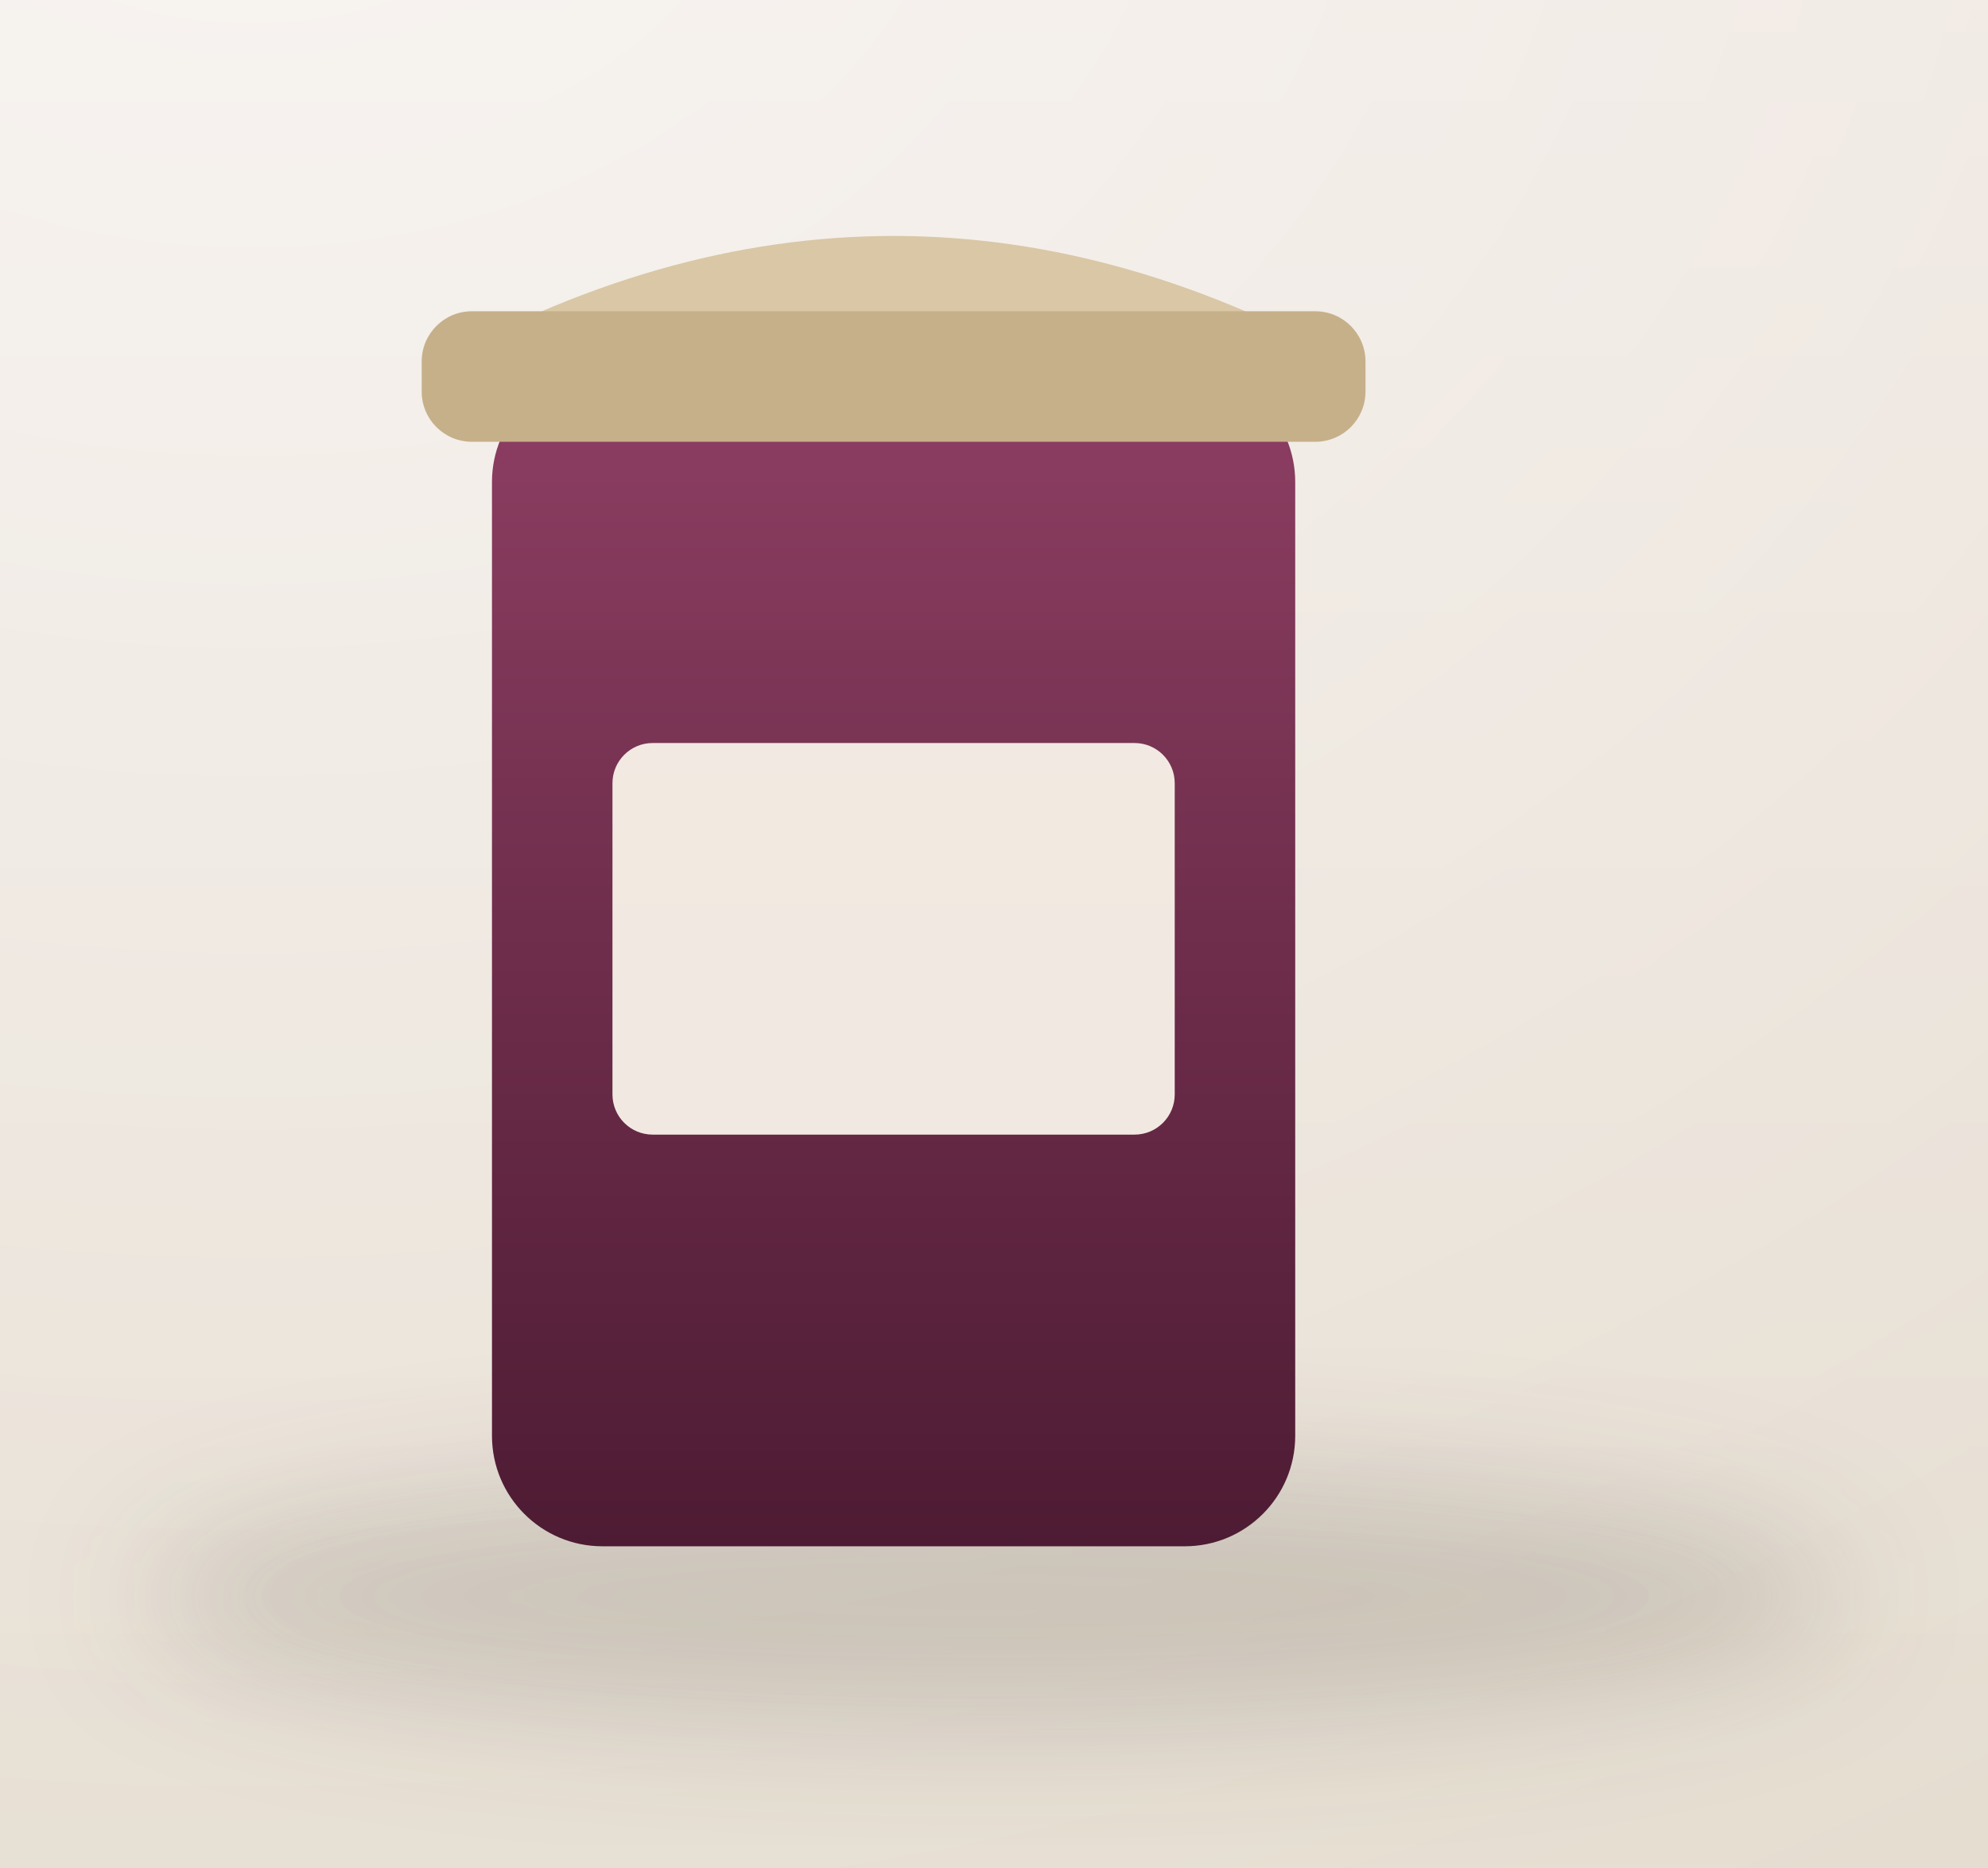
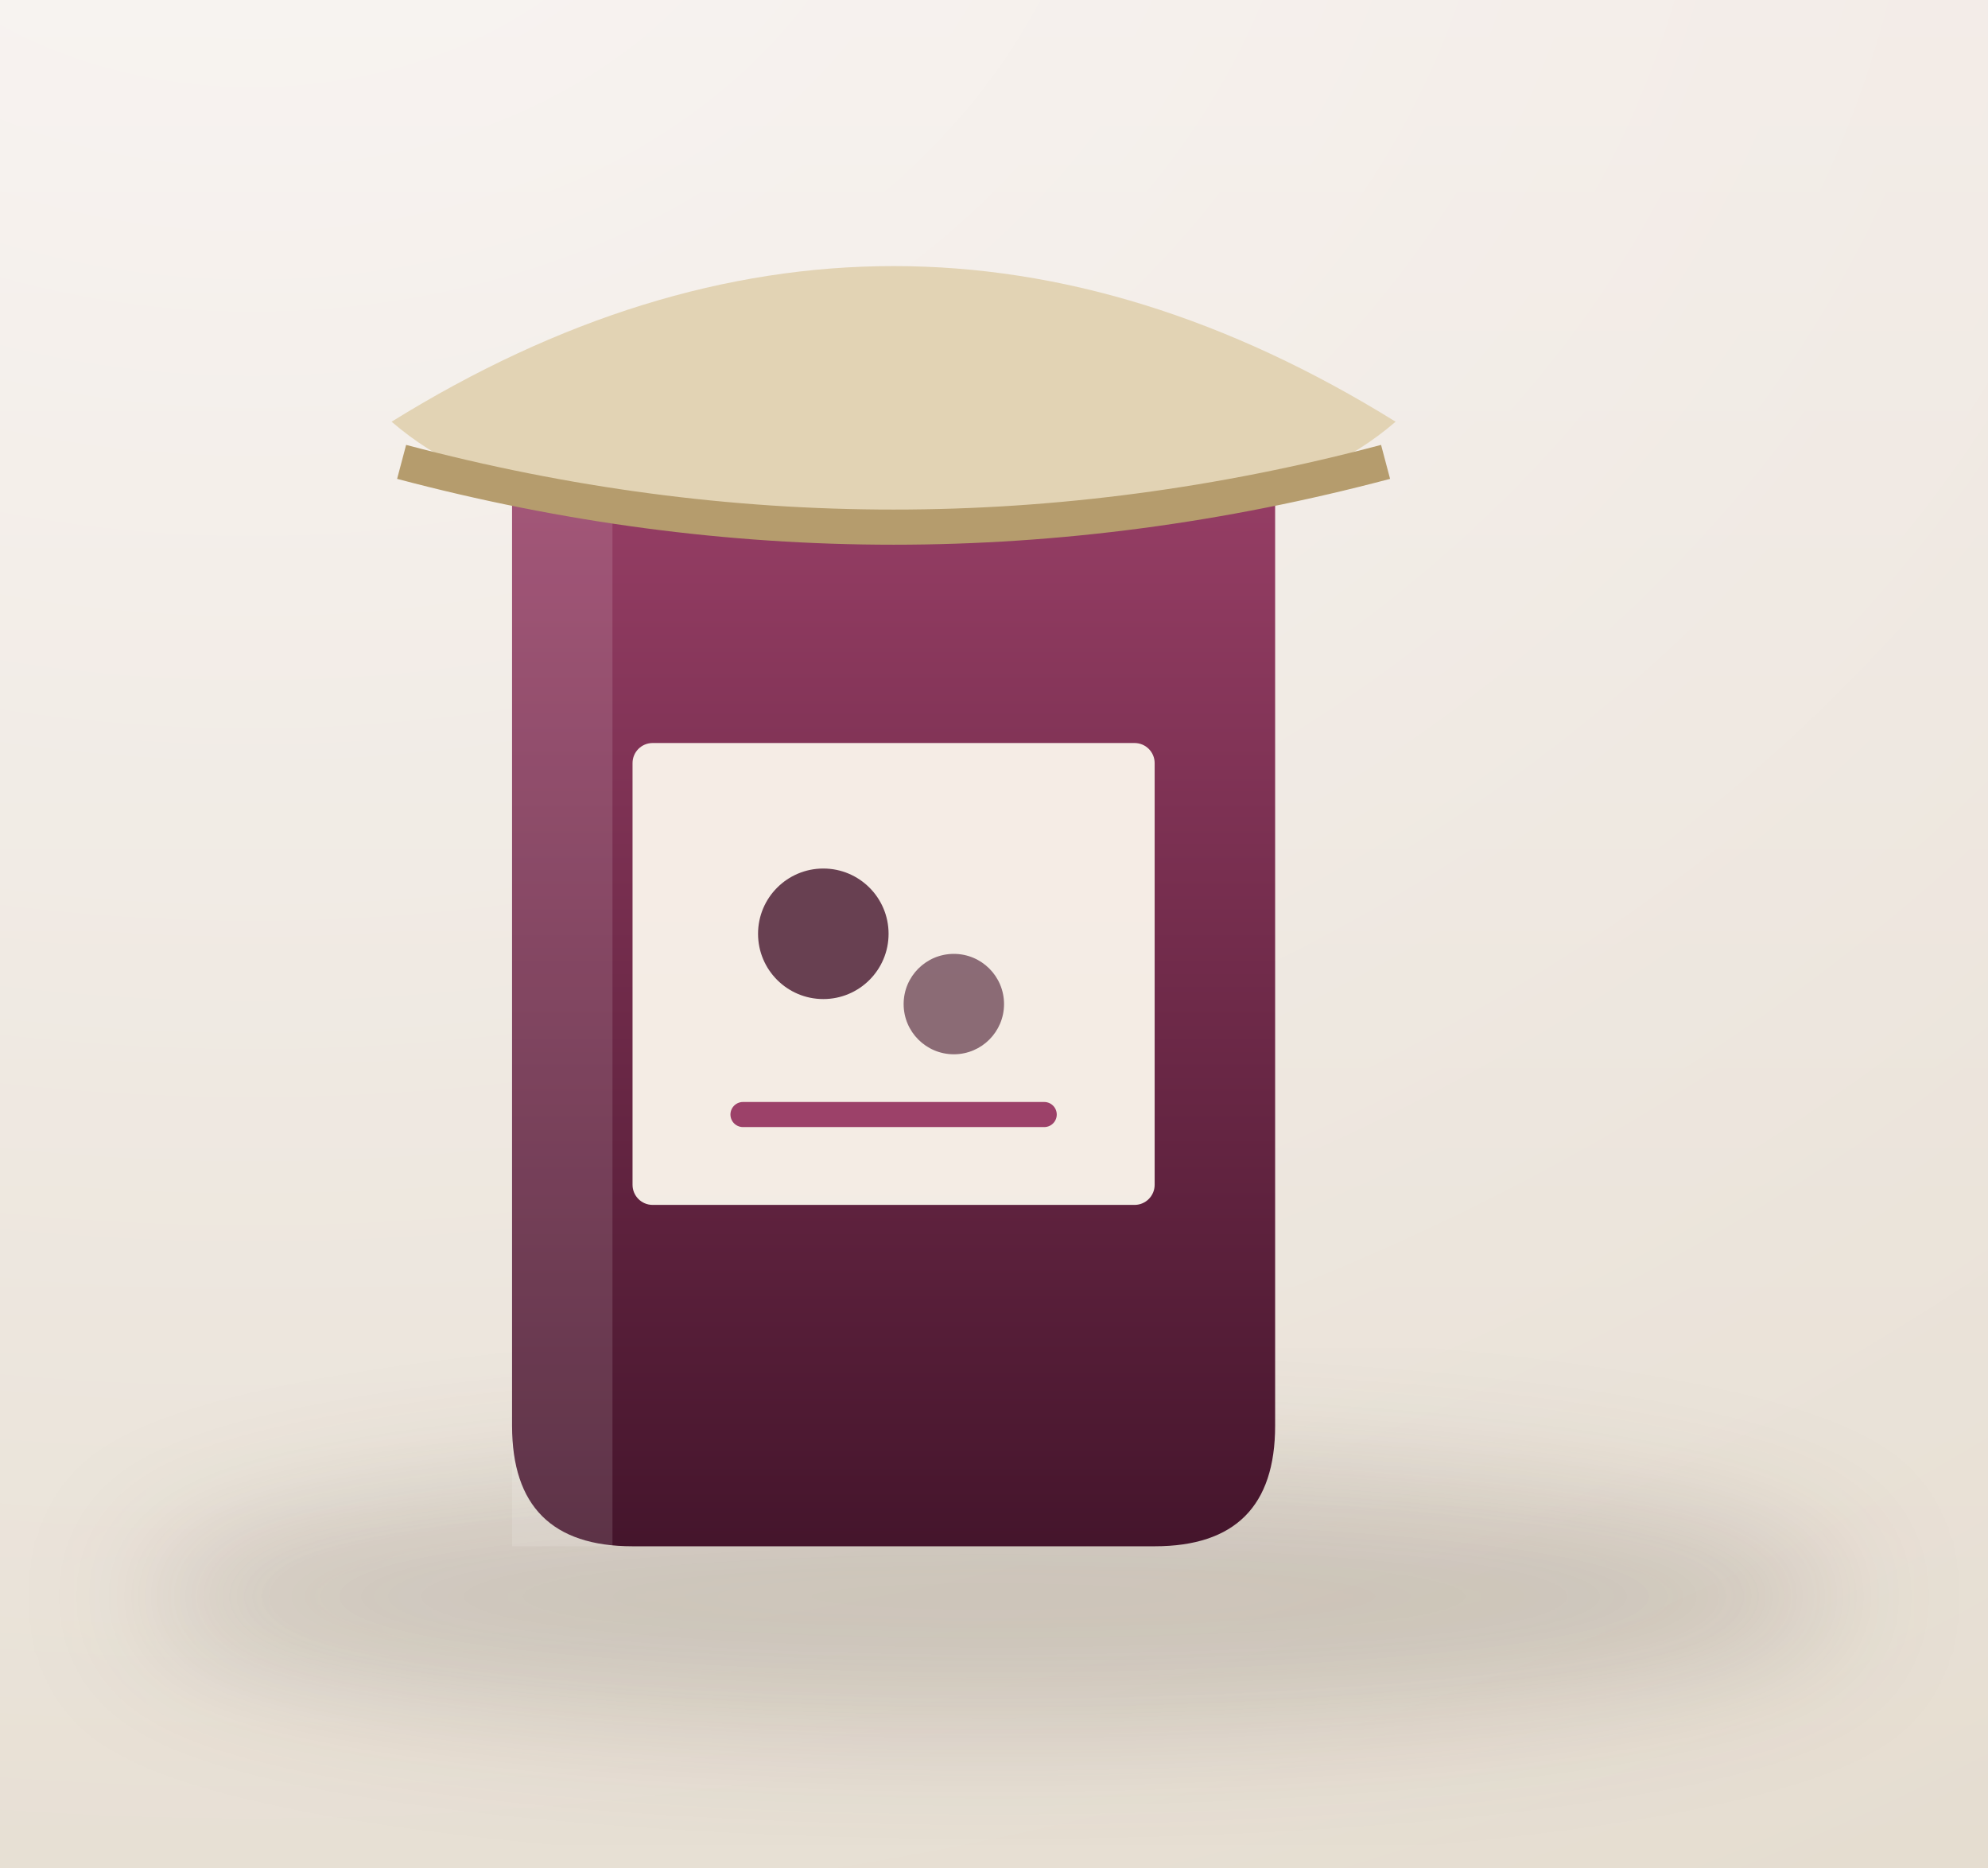
<svg xmlns="http://www.w3.org/2000/svg" viewBox="222 152 396 372" width="792" height="744">
  <defs>
    <linearGradient id="f" x1="0" y1="0" x2="0" y2="1">
-       <stop offset="0" stop-color="#f0e7e2" />
+       <stop offset="0" stop-color="#f2e9e5" />
      <stop offset="1" stop-color="#e3dbcd" />
    </linearGradient>
    <radialGradient id="jour" cx=".34" cy=".18" r=".8">
      <stop offset="0" stop-color="#fff" stop-opacity=".6" />
      <stop offset="1" stop-color="#fff" stop-opacity="0" />
    </radialGradient>
    <filter id="douce" x="-45%" y="-45%" width="190%" height="190%">
      <feGaussianBlur stdDeviation="13" />
    </filter>
  </defs>
  <rect width="800" height="600" fill="url(#f)" />
  <rect width="800" height="600" fill="url(#jour)" />
  <ellipse cx="420" cy="470" rx="170" ry="26" fill="#3a2f22" opacity=".17" filter="url(#douce)" />
  <defs>
    <linearGradient id="c" x1="0" y1="0" x2="0" y2="1">
-       <stop offset="0" stop-color="#8e3f63" />
-       <stop offset="1" stop-color="#4d1b33" />
+       <stop offset="0" stop-color="#9c4169" />
+       <stop offset="1" stop-color="#45152c" />
    </linearGradient>
  </defs>
-   <rect x="320" y="226" width="160" height="234" rx="22" fill="url(#c)" />
-   <path d="M306 226q94-54 188 0z" fill="#d9c7a6" />
-   <rect x="306" y="214" width="188" height="26" rx="10" fill="#c6b08a" />
-   <rect x="344" y="300" width="112" height="78" rx="8" fill="#fbf6ec" opacity=".93" />
+   <path d="M324 232h152v204q0 24-24 24H348q-24 0-24-24z" fill="url(#c)" />
+   <path d="M324 232h20v228h-20z" fill="#fff" opacity=".13" />
+   <path d="M300 236q100-62 200 0-14 12-32 14-68 10-136 0-18-2-32-14z" fill="#e2d3b4" />
+   <path d="M302 244q98 26 196 0" fill="none" stroke="#b59c6d" stroke-width="7" />
+   <rect x="348" y="300" width="104" height="92" rx="4" fill="#fbf6ec" opacity=".95" />
+   <circle cx="386" cy="338" r="13" fill="#45152c" opacity=".8" />
+   <circle cx="412" cy="352" r="10" fill="#45152c" opacity=".6" />
+   <path d="M370 374h60" stroke="#9c4169" stroke-width="5" stroke-linecap="round" />
</svg>
